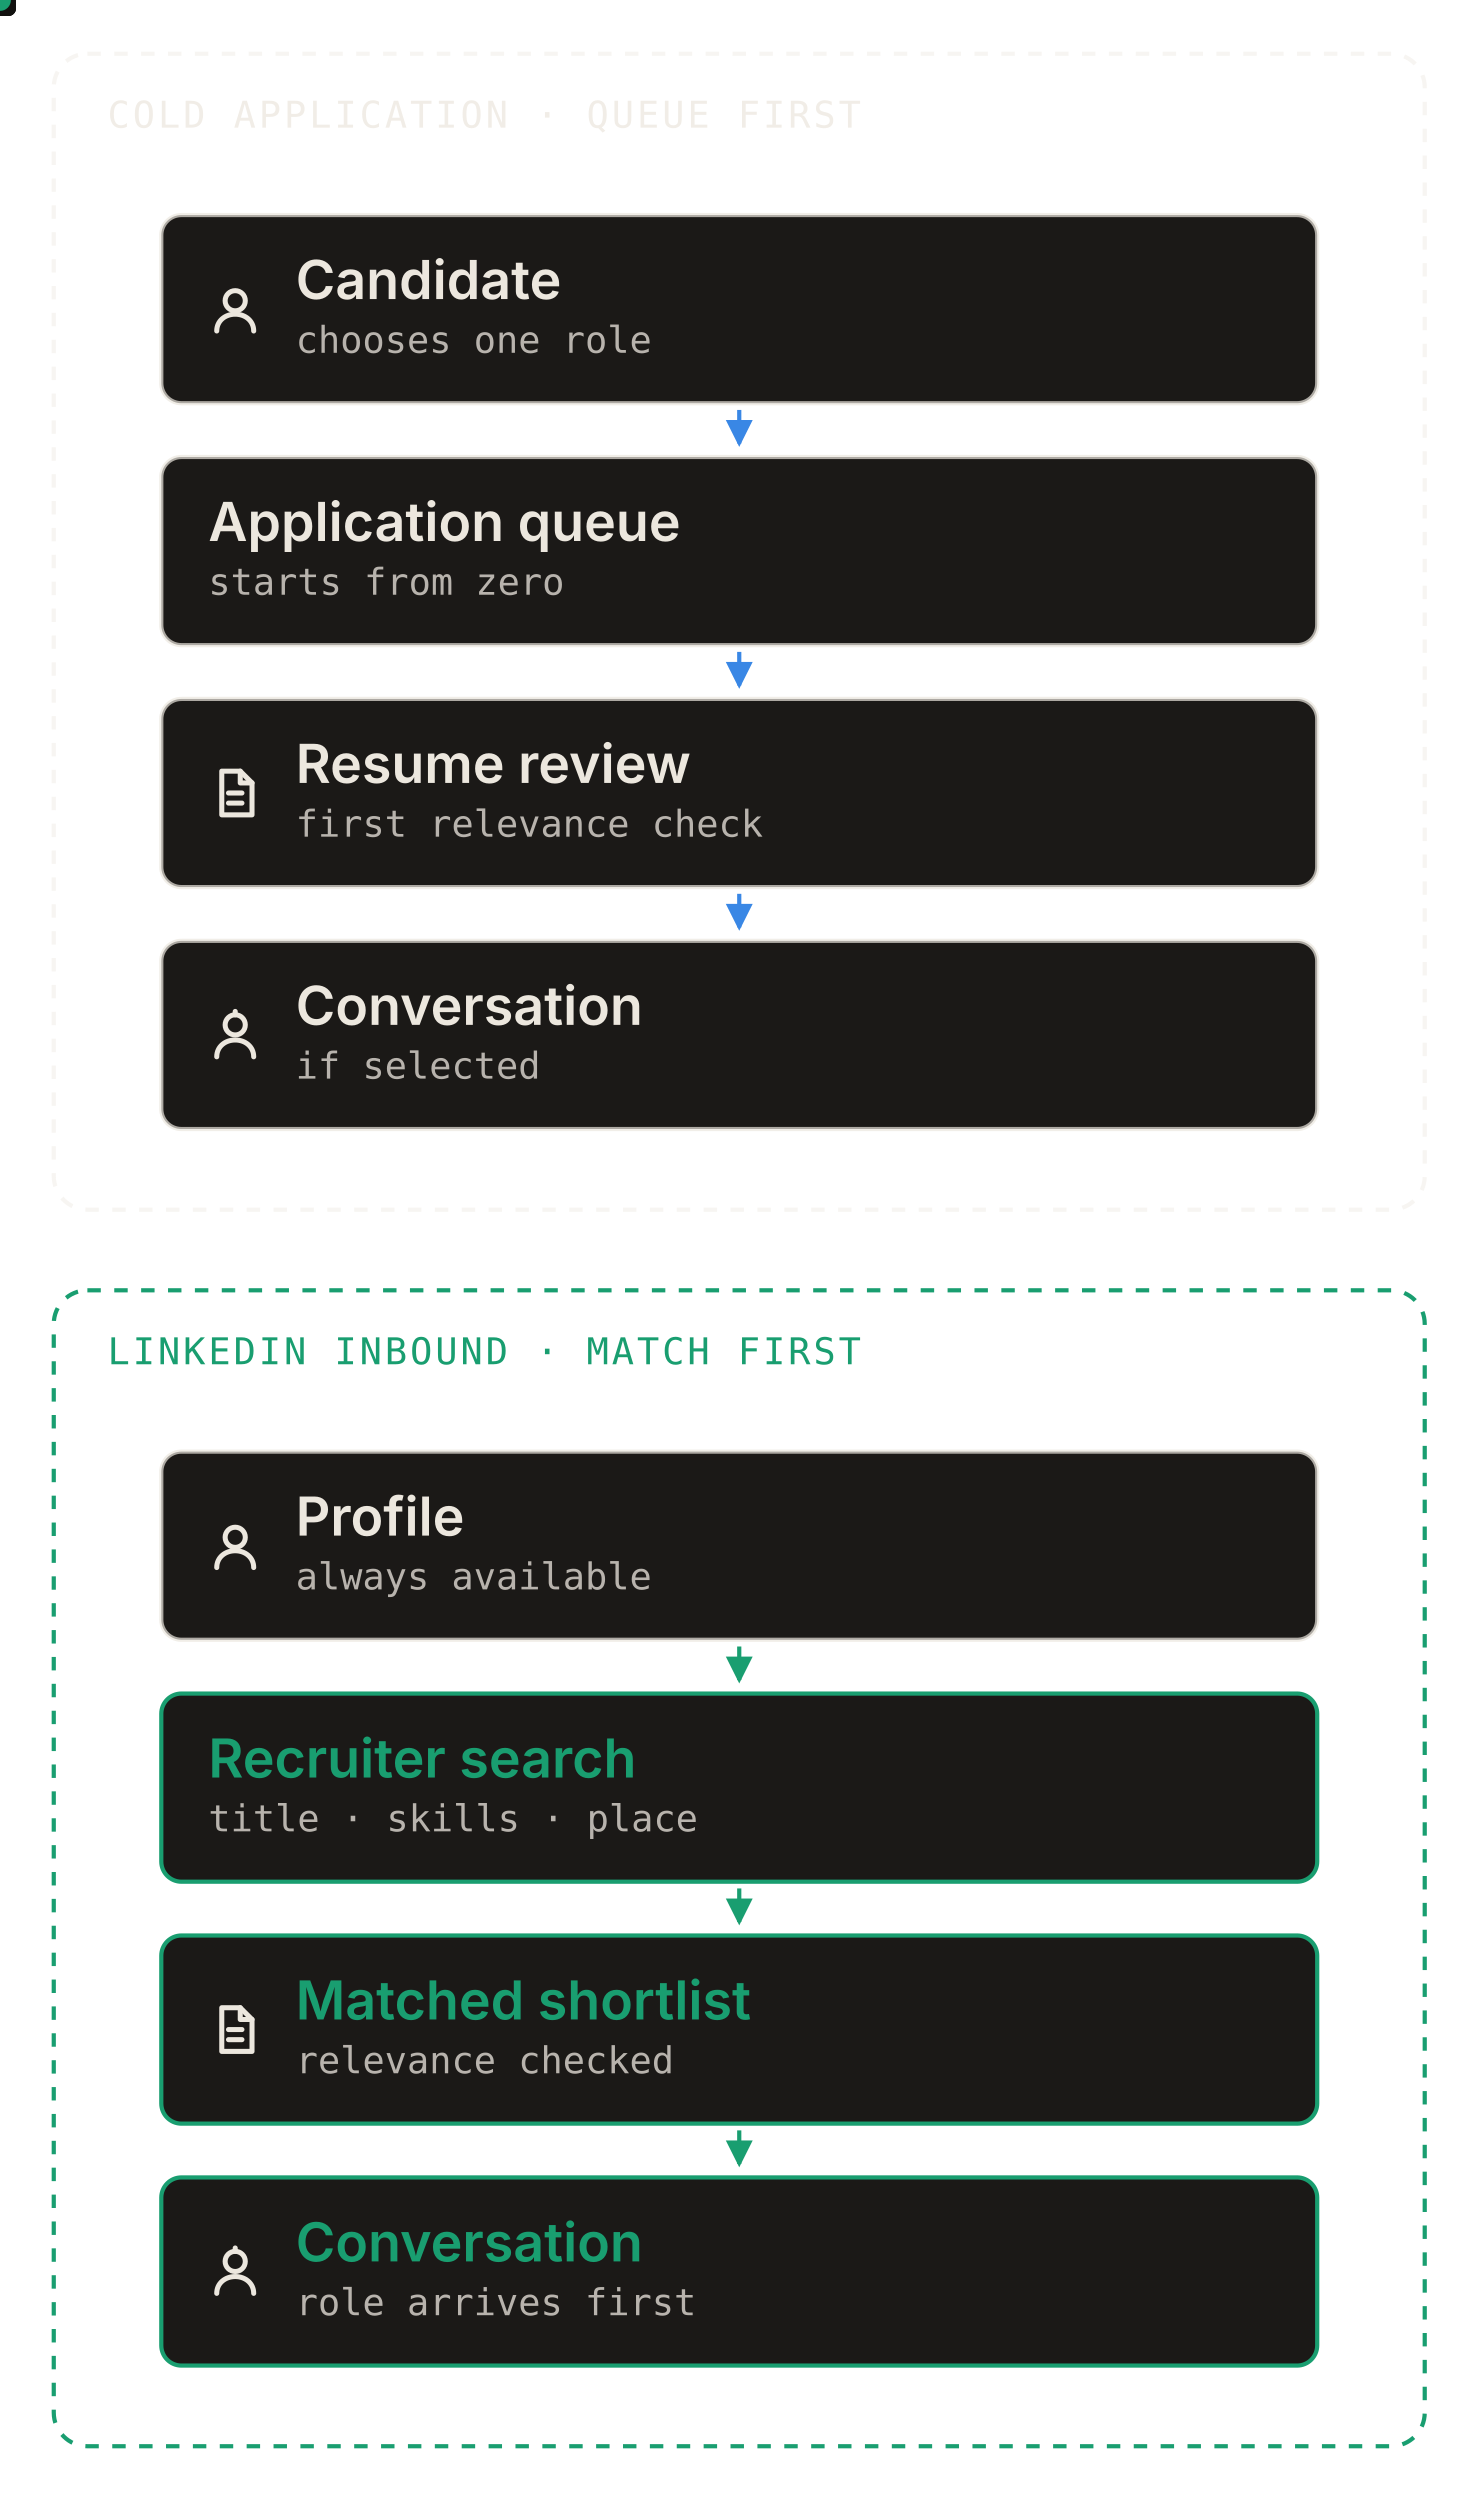
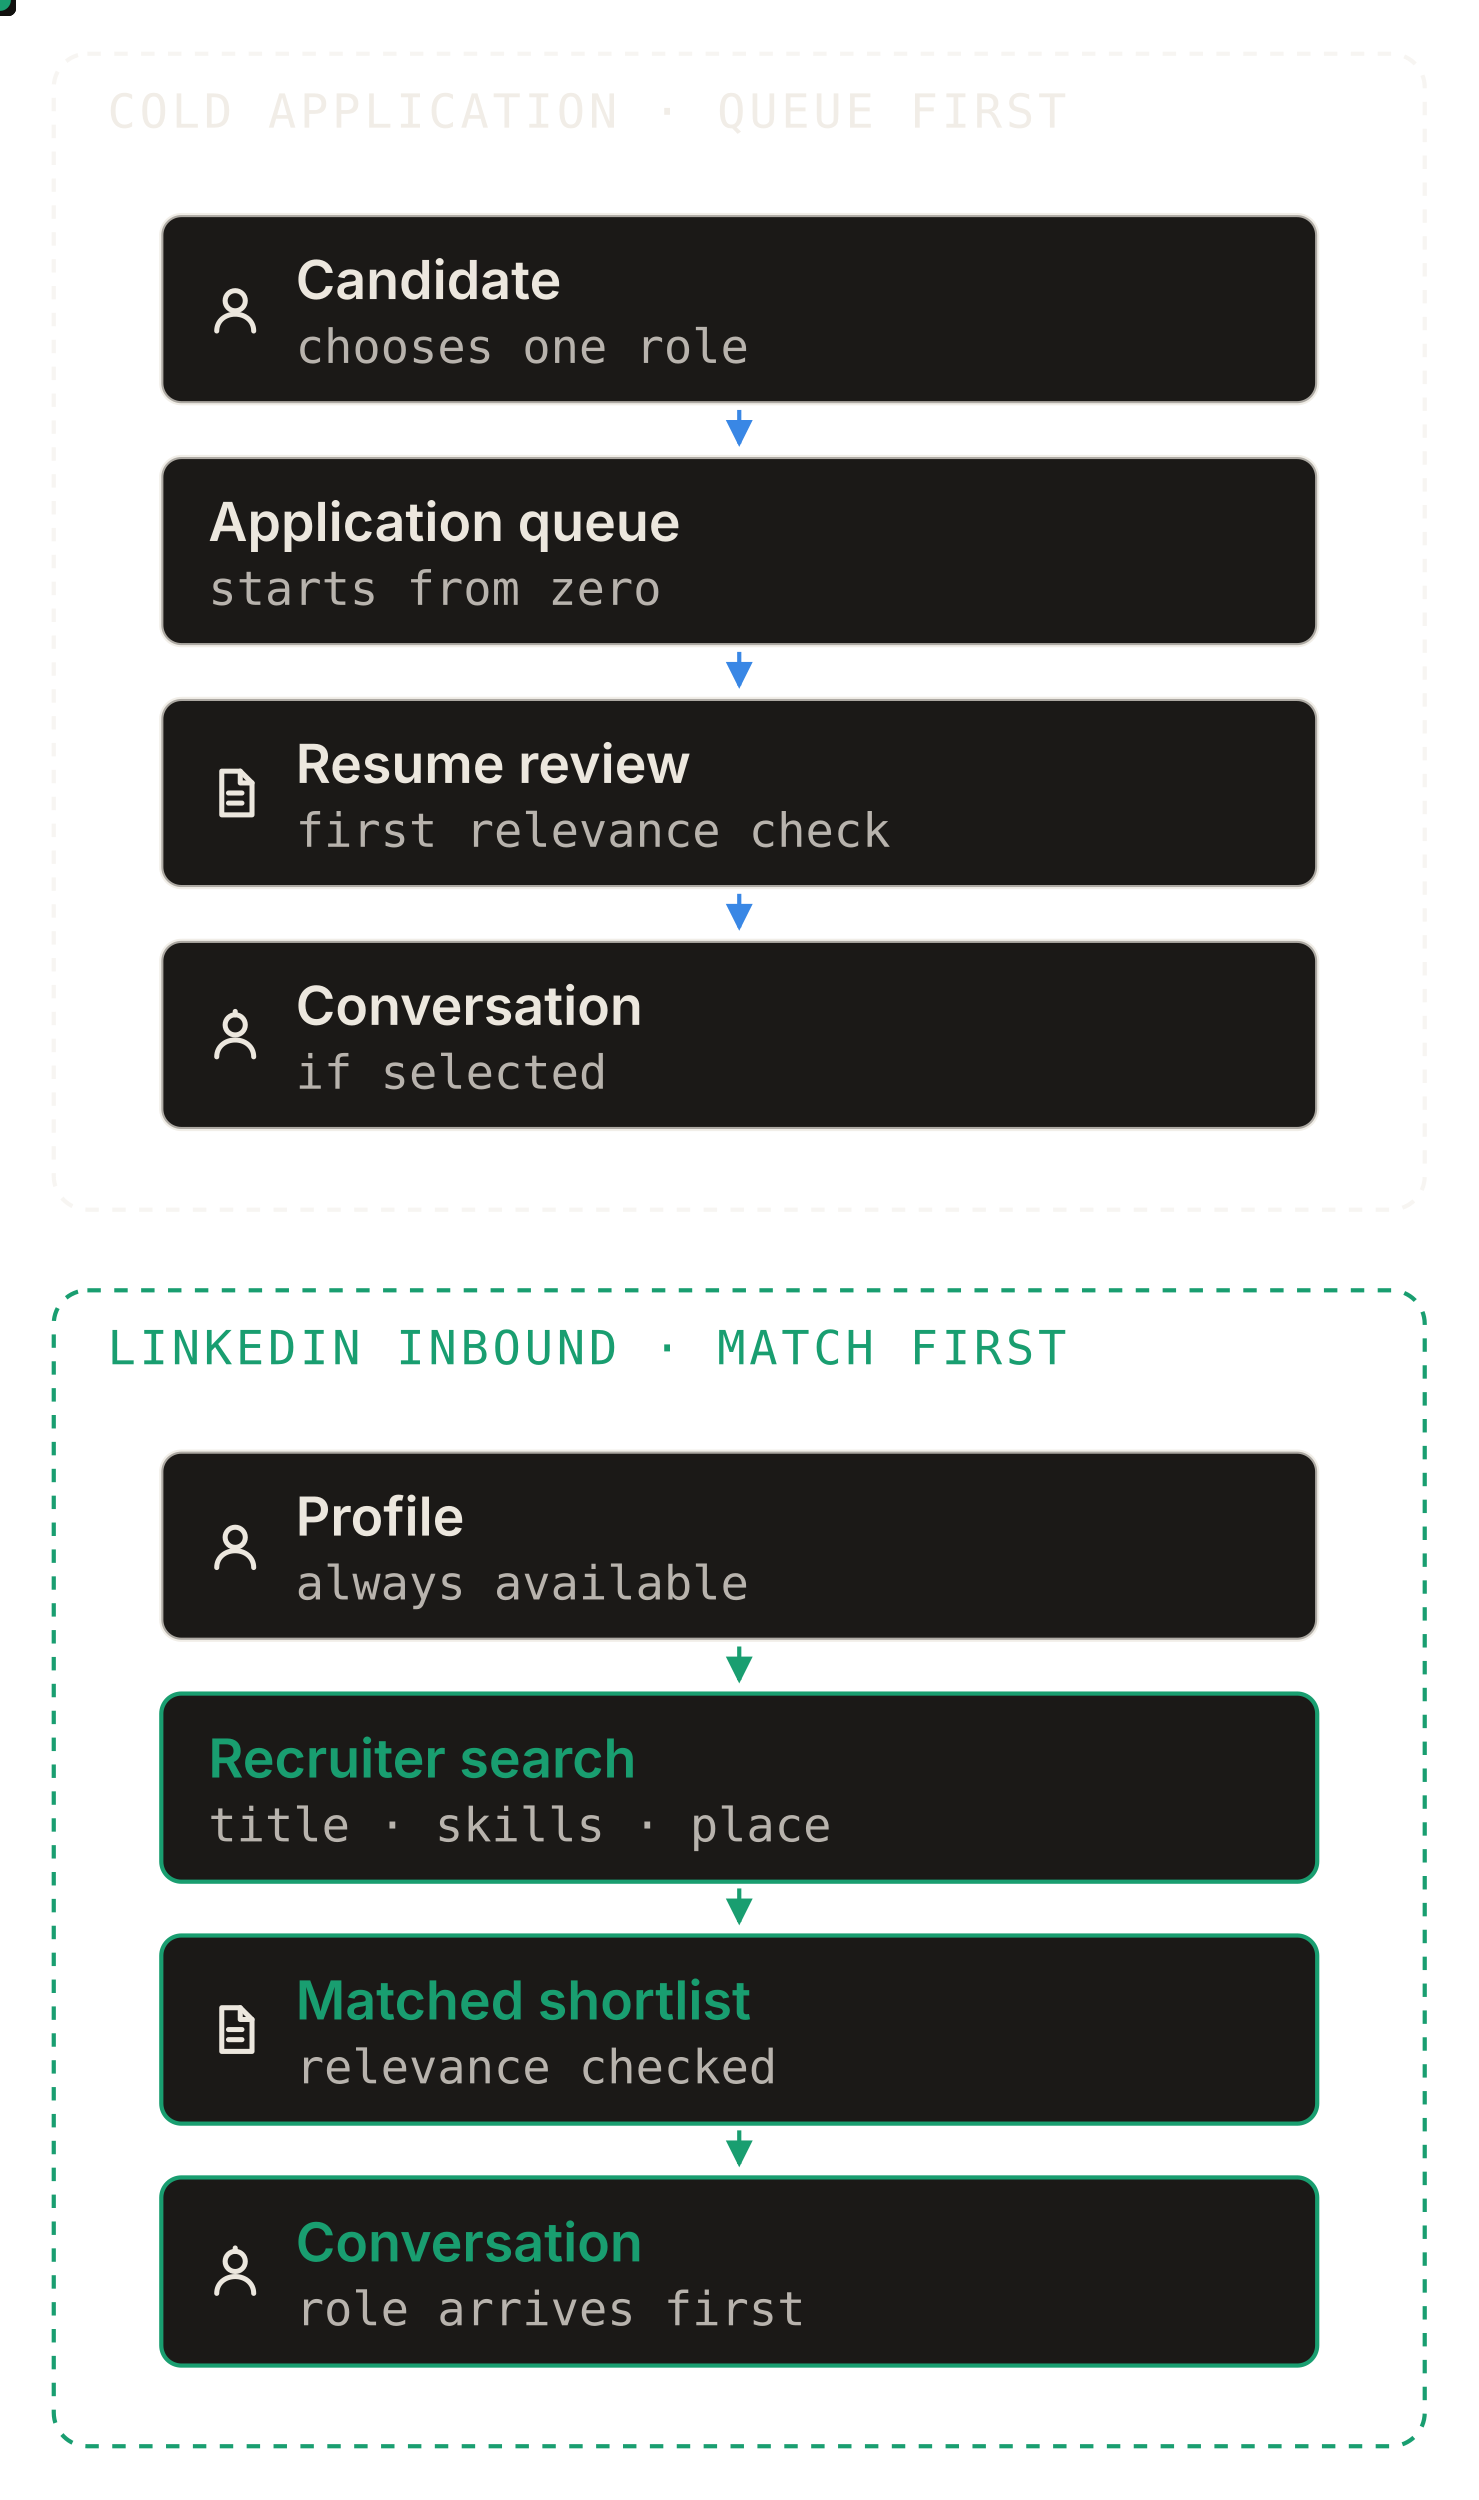
<svg xmlns="http://www.w3.org/2000/svg" viewBox="0 0 440 744" width="440" height="744" color="#ece7de" font-family="ui-sans-serif, system-ui, -apple-system, 'Segoe UI', Inter, Helvetica, Arial, sans-serif" role="img" aria-label="Two vertical hiring paths. A cold application moves from candidate to application queue, resume review and then a conversation. LinkedIn inbound moves from an always-available profile through recruiter search and a matched shortlist before the conversation.">
  <style>text{user-select:none}</style>
  <g transform="translate(0,0)">
    <defs>
      <marker id="lipm-head" markerWidth="8" markerHeight="8" refX="7" refY="4" orient="auto-start-reverse" markerUnits="userSpaceOnUse">
        <path d="M0,0 L8,4 L0,8 z" fill="currentColor" />
      </marker>
      <marker id="lipm-head-accent" markerWidth="8" markerHeight="8" refX="7" refY="4" orient="auto-start-reverse" markerUnits="userSpaceOnUse">
        <path d="M0,0 L8,4 L0,8 z" fill="#199e70" />
      </marker>
      <marker id="lipm-head-request" markerWidth="8" markerHeight="8" refX="7" refY="4" orient="auto-start-reverse" markerUnits="userSpaceOnUse">
        <path d="M0,0 L8,4 L0,8 z" fill="#3987e5" />
      </marker>
      <marker id="lipm-head-response" markerWidth="8" markerHeight="8" refX="7" refY="4" orient="auto-start-reverse" markerUnits="userSpaceOnUse">
        <path d="M0,0 L8,4 L0,8 z" fill="#199e70" />
      </marker>
      <marker id="lipm-head-change" markerWidth="8" markerHeight="8" refX="7" refY="4" orient="auto-start-reverse" markerUnits="userSpaceOnUse">
        <path d="M0,0 L8,4 L0,8 z" fill="#d95926" />
      </marker>
    </defs>
    <g data-uipack="group">
      <rect x="16" y="16" width="408" height="344" rx="10" fill="none" stroke="currentColor" stroke-opacity="0.4" stroke-width="1.25" stroke-dasharray="4 4" />
-       <text x="32" y="38" font-size="11" font-family="ui-monospace, SFMono-Regular, Menlo, Consolas, monospace" letter-spacing=".08em" fill="currentColor" fill-opacity="0.75">COLD APPLICATION · QUEUE FIRST</text>
+       <text x="32" y="38" font-size="14" font-family="ui-monospace, SFMono-Regular, Menlo, Consolas, monospace" letter-spacing=".08em" fill="currentColor" fill-opacity="0.75">COLD APPLICATION · QUEUE FIRST</text>
      <g>
        <g data-uipack="node">
          <rect x="48" y="64" width="344" height="56" rx="6" fill="#1b1917" stroke="currentColor" stroke-opacity="0.7" stroke-width="1.25" />
          <g transform="translate(62, 84)" fill="none" stroke="currentColor" stroke-width="1.5" stroke-linecap="round" stroke-linejoin="round">
            <circle cx="8" cy="5.5" r="3" />
            <path d="M2.5 14.5c0-3 2.5-5 5.5-5s5.5 2 5.5 5" />
          </g>
          <text x="88" y="89" text-anchor="start" font-size="16" font-weight="600" fill="currentColor">Candidate</text>
-           <text x="88" y="105" text-anchor="start" font-size="11" font-family="ui-monospace, SFMono-Regular, Menlo, Consolas, monospace" fill="currentColor" fill-opacity="0.75">chooses one role</text>
+           <text x="88" y="108" text-anchor="start" font-size="14" font-family="ui-monospace, SFMono-Regular, Menlo, Consolas, monospace" fill="currentColor" fill-opacity="0.75">chooses one role</text>
        </g>
      </g>
      <g>
        <path data-uipack="connector" data-kind="request" d="M220,122 L220,132" fill="none" stroke="#3987e5" stroke-opacity="1" stroke-width="1.25" marker-end="url(#lipm-head-request)" />
        <g data-uipack="packet" data-kind="request">
          <rect x="-4" y="-4" width="8" height="8" rx="1.5" fill="#3987e5" stroke="#12110f" stroke-width="1.5" />
          <animateMotion dur="1.4s" begin="-0.35s" repeatCount="indefinite" path="M220,122 L220,124" calcMode="linear" />
        </g>
        <g data-uipack="node">
          <rect x="48" y="136" width="344" height="56" rx="6" fill="#1b1917" stroke="currentColor" stroke-opacity="0.7" stroke-width="1.25" />
          <text x="62" y="161" text-anchor="start" font-size="16" font-weight="600" fill="currentColor">Application queue</text>
-           <text x="62" y="177" text-anchor="start" font-size="11" font-family="ui-monospace, SFMono-Regular, Menlo, Consolas, monospace" fill="currentColor" fill-opacity="0.75">starts from zero</text>
+           <text x="62" y="180" text-anchor="start" font-size="14" font-family="ui-monospace, SFMono-Regular, Menlo, Consolas, monospace" fill="currentColor" fill-opacity="0.75">starts from zero</text>
        </g>
      </g>
      <g>
        <path data-uipack="connector" data-kind="request" d="M220,194 L220,204" fill="none" stroke="#3987e5" stroke-opacity="1" stroke-width="1.25" marker-end="url(#lipm-head-request)" />
        <g data-uipack="packet" data-kind="request">
          <rect x="-4" y="-4" width="8" height="8" rx="1.5" fill="#3987e5" stroke="#12110f" stroke-width="1.5" />
          <animateMotion dur="1.4s" begin="-0.7s" repeatCount="indefinite" path="M220,194 L220,196" calcMode="linear" />
        </g>
        <g data-uipack="node">
          <rect x="48" y="208" width="344" height="56" rx="6" fill="#1b1917" stroke="currentColor" stroke-opacity="0.7" stroke-width="1.25" />
          <g transform="translate(62, 228)" fill="none" stroke="currentColor" stroke-width="1.5" stroke-linecap="round" stroke-linejoin="round">
            <path d="M4 1.5h5.5L13 5v9.5H4z" />
            <path d="M9.5 1.5V5H13M6 8h4M6 11h4" />
          </g>
          <text x="88" y="233" text-anchor="start" font-size="16" font-weight="600" fill="currentColor">Resume review</text>
-           <text x="88" y="249" text-anchor="start" font-size="11" font-family="ui-monospace, SFMono-Regular, Menlo, Consolas, monospace" fill="currentColor" fill-opacity="0.75">first relevance check</text>
+           <text x="88" y="252" text-anchor="start" font-size="14" font-family="ui-monospace, SFMono-Regular, Menlo, Consolas, monospace" fill="currentColor" fill-opacity="0.75">first relevance check</text>
        </g>
      </g>
      <g>
        <path data-uipack="connector" data-kind="request" d="M220,266 L220,276" fill="none" stroke="#3987e5" stroke-opacity="1" stroke-width="1.25" marker-end="url(#lipm-head-request)" />
        <g data-uipack="packet" data-kind="request">
          <rect x="-4" y="-4" width="8" height="8" rx="1.5" fill="#3987e5" stroke="#12110f" stroke-width="1.5" />
          <animateMotion dur="1.4s" begin="-1.05s" repeatCount="indefinite" path="M220,266 L220,268" calcMode="linear" />
        </g>
        <g data-uipack="node">
          <rect x="48" y="280" width="344" height="56" rx="6" fill="#1b1917" stroke="currentColor" stroke-opacity="0.7" stroke-width="1.25" />
          <g transform="translate(62, 300)" fill="none" stroke="currentColor" stroke-width="1.5" stroke-linecap="round" stroke-linejoin="round">
            <circle cx="8" cy="5" r="3" />
            <path d="M2.5 14.5c0-3 2.5-5 5.5-5s5.5 2 5.5 5" />
            <path d="M8 1v1" />
          </g>
          <text x="88" y="305" text-anchor="start" font-size="16" font-weight="600" fill="currentColor">Conversation</text>
-           <text x="88" y="321" text-anchor="start" font-size="11" font-family="ui-monospace, SFMono-Regular, Menlo, Consolas, monospace" fill="currentColor" fill-opacity="0.75">if selected</text>
+           <text x="88" y="324" text-anchor="start" font-size="14" font-family="ui-monospace, SFMono-Regular, Menlo, Consolas, monospace" fill="currentColor" fill-opacity="0.75">if selected</text>
        </g>
      </g>
    </g>
    <g data-uipack="group">
      <rect x="16" y="384" width="408" height="344" rx="10" fill="none" stroke="#199e70" stroke-opacity="1" stroke-width="1.25" stroke-dasharray="4 4" />
-       <text x="32" y="406" font-size="11" font-family="ui-monospace, SFMono-Regular, Menlo, Consolas, monospace" letter-spacing=".08em" fill="#199e70" fill-opacity="1">LINKEDIN INBOUND · MATCH FIRST</text>
+       <text x="32" y="406" font-size="14" font-family="ui-monospace, SFMono-Regular, Menlo, Consolas, monospace" letter-spacing=".08em" fill="#199e70" fill-opacity="1">LINKEDIN INBOUND · MATCH FIRST</text>
      <g>
        <g data-uipack="node">
          <rect x="48" y="432" width="344" height="56" rx="6" fill="#1b1917" stroke="currentColor" stroke-opacity="0.7" stroke-width="1.25" />
          <g transform="translate(62, 452)" fill="none" stroke="currentColor" stroke-width="1.5" stroke-linecap="round" stroke-linejoin="round">
            <circle cx="8" cy="5.5" r="3" />
            <path d="M2.5 14.5c0-3 2.5-5 5.5-5s5.5 2 5.5 5" />
          </g>
          <text x="88" y="457" text-anchor="start" font-size="16" font-weight="600" fill="currentColor">Profile</text>
-           <text x="88" y="473" text-anchor="start" font-size="11" font-family="ui-monospace, SFMono-Regular, Menlo, Consolas, monospace" fill="currentColor" fill-opacity="0.75">always available</text>
+           <text x="88" y="476" text-anchor="start" font-size="14" font-family="ui-monospace, SFMono-Regular, Menlo, Consolas, monospace" fill="currentColor" fill-opacity="0.75">always available</text>
        </g>
      </g>
      <g>
        <path data-uipack="connector" data-kind="response" d="M220,490 L220,500" fill="none" stroke="#199e70" stroke-opacity="1" stroke-width="1.25" marker-end="url(#lipm-head-response)" />
        <g data-uipack="packet" data-kind="response">
          <circle cx="0" cy="0" r="4" fill="#199e70" stroke="#12110f" stroke-width="1.5" />
          <animateMotion dur="1.4s" begin="-0.35s" repeatCount="indefinite" path="M220,490 L220,492" calcMode="linear" />
        </g>
        <g data-uipack="node">
          <rect x="48" y="504" width="344" height="56" rx="6" fill="#1b1917" stroke="#199e70" stroke-opacity="1" stroke-width="1.25" />
          <text x="62" y="529" text-anchor="start" font-size="16" font-weight="600" fill="#199e70">Recruiter search</text>
-           <text x="62" y="545" text-anchor="start" font-size="11" font-family="ui-monospace, SFMono-Regular, Menlo, Consolas, monospace" fill="currentColor" fill-opacity="0.75">title · skills · place</text>
+           <text x="62" y="548" text-anchor="start" font-size="14" font-family="ui-monospace, SFMono-Regular, Menlo, Consolas, monospace" fill="currentColor" fill-opacity="0.75">title · skills · place</text>
        </g>
      </g>
      <g>
        <path data-uipack="connector" data-kind="response" d="M220,562 L220,572" fill="none" stroke="#199e70" stroke-opacity="1" stroke-width="1.25" marker-end="url(#lipm-head-response)" />
        <g data-uipack="packet" data-kind="response">
          <circle cx="0" cy="0" r="4" fill="#199e70" stroke="#12110f" stroke-width="1.5" />
          <animateMotion dur="1.4s" begin="-0.7s" repeatCount="indefinite" path="M220,562 L220,564" calcMode="linear" />
        </g>
        <g data-uipack="node">
          <rect x="48" y="576" width="344" height="56" rx="6" fill="#1b1917" stroke="#199e70" stroke-opacity="1" stroke-width="1.25" />
          <g transform="translate(62, 596)" fill="none" stroke="currentColor" stroke-width="1.5" stroke-linecap="round" stroke-linejoin="round">
            <path d="M4 1.5h5.5L13 5v9.5H4z" />
            <path d="M9.5 1.5V5H13M6 8h4M6 11h4" />
          </g>
          <text x="88" y="601" text-anchor="start" font-size="16" font-weight="600" fill="#199e70">Matched shortlist</text>
-           <text x="88" y="617" text-anchor="start" font-size="11" font-family="ui-monospace, SFMono-Regular, Menlo, Consolas, monospace" fill="currentColor" fill-opacity="0.75">relevance checked</text>
+           <text x="88" y="620" text-anchor="start" font-size="14" font-family="ui-monospace, SFMono-Regular, Menlo, Consolas, monospace" fill="currentColor" fill-opacity="0.75">relevance checked</text>
        </g>
      </g>
      <g>
        <path data-uipack="connector" data-kind="response" d="M220,634 L220,644" fill="none" stroke="#199e70" stroke-opacity="1" stroke-width="1.25" marker-end="url(#lipm-head-response)" />
        <g data-uipack="packet" data-kind="response">
          <circle cx="0" cy="0" r="4" fill="#199e70" stroke="#12110f" stroke-width="1.5" />
          <animateMotion dur="1.4s" begin="-1.05s" repeatCount="indefinite" path="M220,634 L220,636" calcMode="linear" />
        </g>
        <g data-uipack="node">
          <rect x="48" y="648" width="344" height="56" rx="6" fill="#1b1917" stroke="#199e70" stroke-opacity="1" stroke-width="1.25" />
          <g transform="translate(62, 668)" fill="none" stroke="currentColor" stroke-width="1.5" stroke-linecap="round" stroke-linejoin="round">
            <circle cx="8" cy="5" r="3" />
            <path d="M2.5 14.5c0-3 2.5-5 5.5-5s5.5 2 5.5 5" />
            <path d="M8 1v1" />
          </g>
          <text x="88" y="673" text-anchor="start" font-size="16" font-weight="600" fill="#199e70">Conversation</text>
-           <text x="88" y="689" text-anchor="start" font-size="11" font-family="ui-monospace, SFMono-Regular, Menlo, Consolas, monospace" fill="currentColor" fill-opacity="0.75">role arrives first</text>
+           <text x="88" y="692" text-anchor="start" font-size="14" font-family="ui-monospace, SFMono-Regular, Menlo, Consolas, monospace" fill="currentColor" fill-opacity="0.75">role arrives first</text>
        </g>
      </g>
    </g>
  </g>
</svg>
